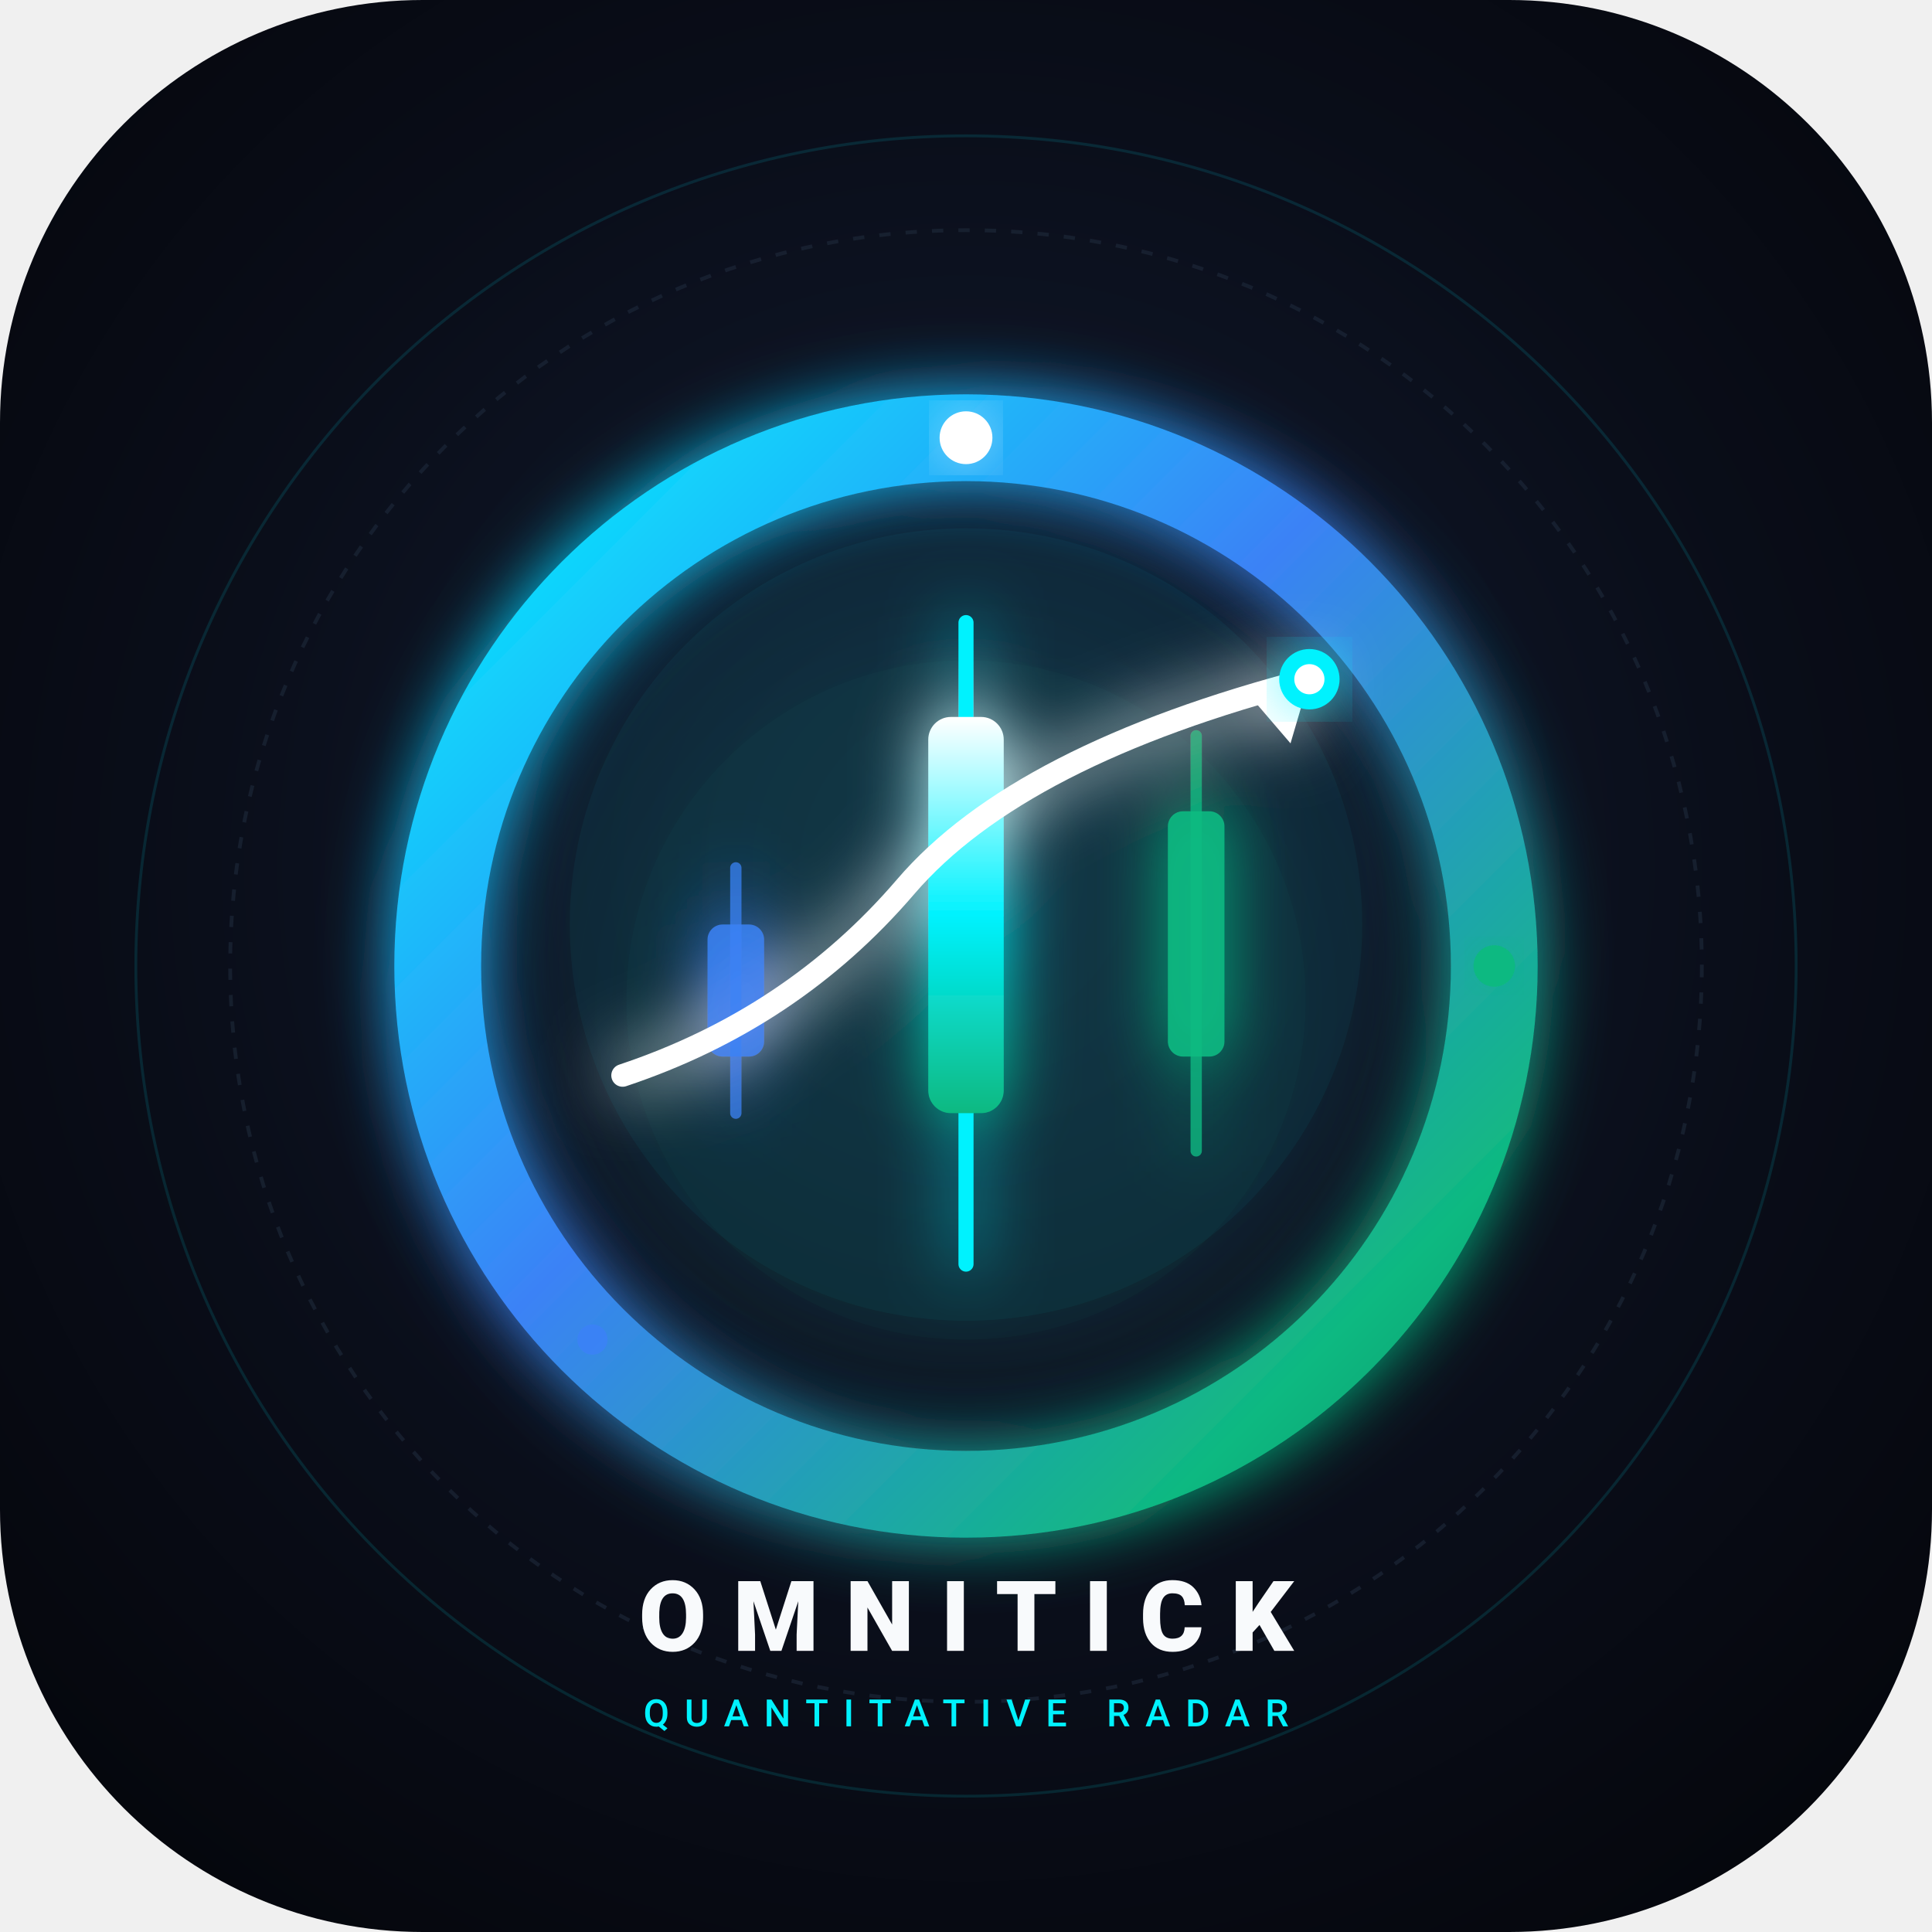
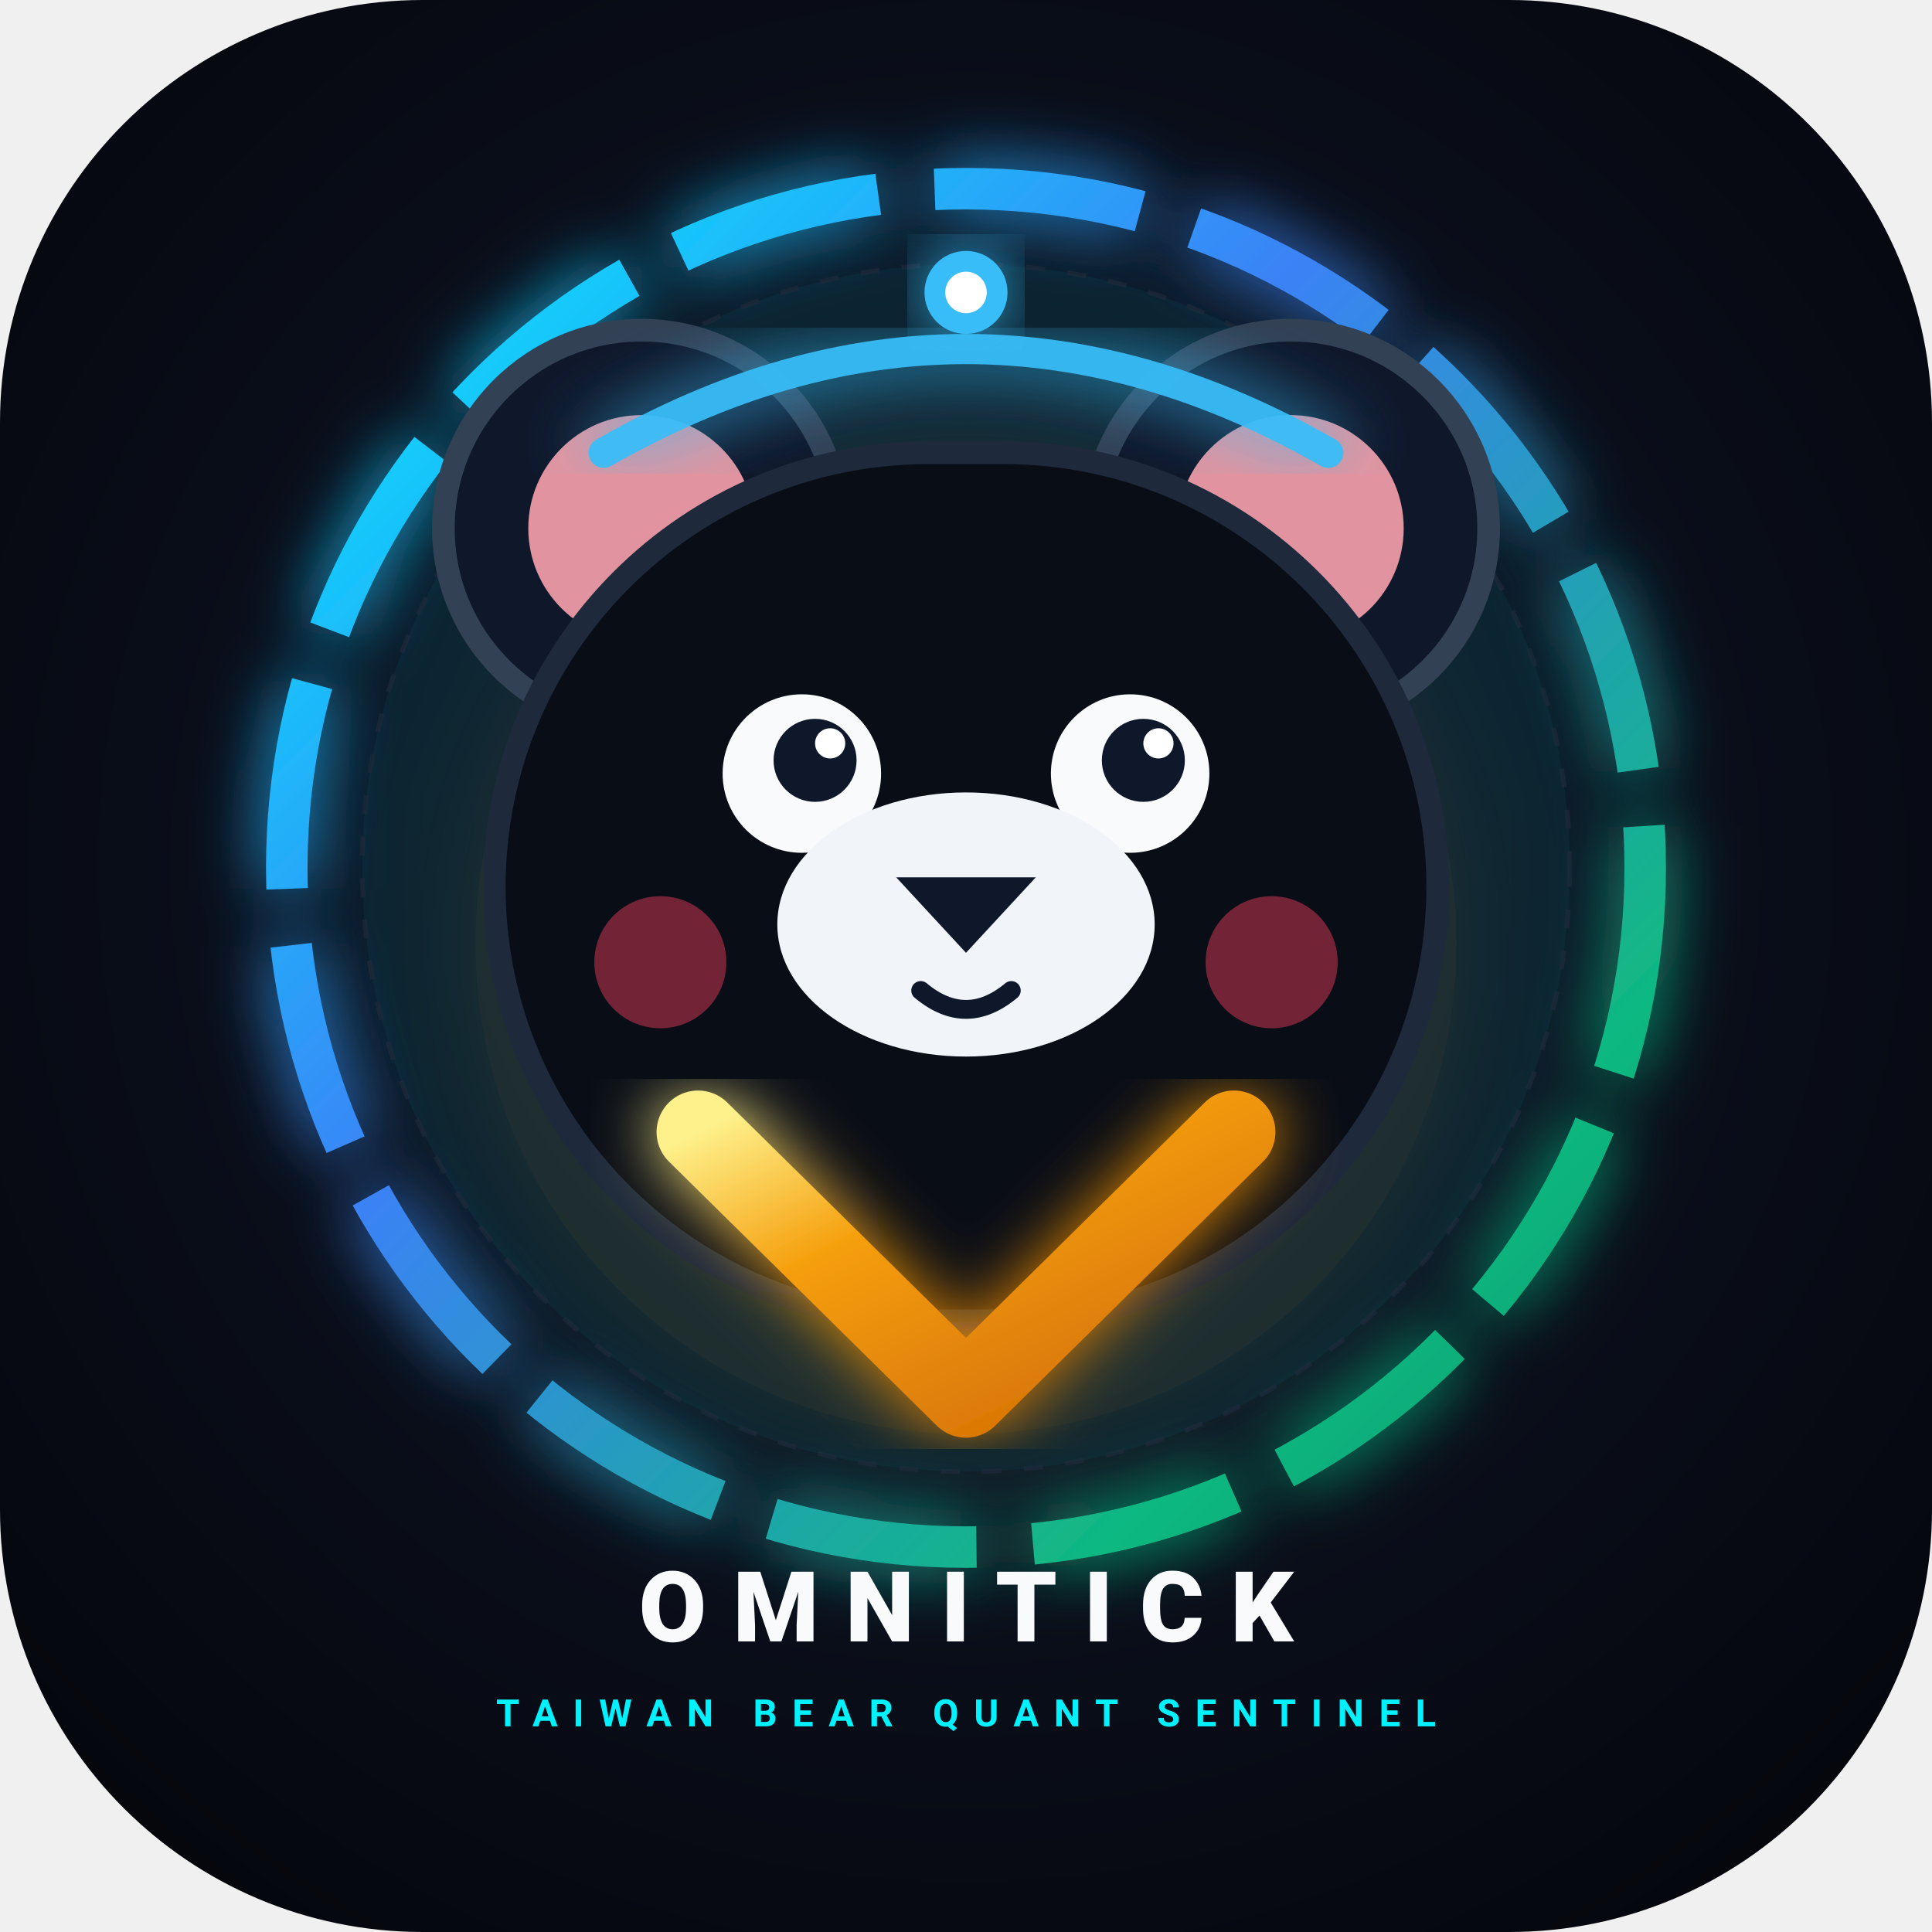
<svg xmlns="http://www.w3.org/2000/svg" viewBox="0 0 1024 1024" width="1024" height="1024">
  <defs>
    <radialGradient id="bgGlow" cx="50%" cy="45%" r="65%">
      <stop offset="0%" stop-color="#141E33" />
      <stop offset="60%" stop-color="#0A0E1A" />
      <stop offset="100%" stop-color="#05070D" />
    </radialGradient>
+     <linearGradient id="bearFur" x1="0%" y1="0%" x2="100%" y2="100%">
+       <stop offset="0%" stop-color="#1E293B" />
+       <stop offset="45%" stop-color="#0F172A" />
+       <stop offset="100%" stop-color="#020617" />
+     </linearGradient>
+     <linearGradient id="goldV" x1="0%" y1="0%" x2="100%" y2="100%">
+       <stop offset="0%" stop-color="#FEF08A" />
+       <stop offset="35%" stop-color="#F59E0B" />
+       <stop offset="85%" stop-color="#D97706" />
+       <stop offset="100%" stop-color="#B45309" />
+     </linearGradient>
    <linearGradient id="omniRing" x1="0%" y1="0%" x2="100%" y2="100%">
      <stop offset="0%" stop-color="#00F2FE" />
-       <stop offset="45%" stop-color="#3B82F6" />
-       <stop offset="85%" stop-color="#10B981" />
+       <stop offset="40%" stop-color="#3B82F6" />
+       <stop offset="80%" stop-color="#10B981" />
      <stop offset="100%" stop-color="#059669" />
-     </linearGradient>
-     <linearGradient id="pulseGrad" x1="0%" y1="100%" x2="0%" y2="0%">
-       <stop offset="0%" stop-color="#10B981" />
-       <stop offset="50%" stop-color="#00F2FE" />
-       <stop offset="100%" stop-color="#FFFFFF" />
    </linearGradient>
    <filter id="neonGlow" x="-20%" y="-20%" width="140%" height="140%">
      <feGaussianBlur stdDeviation="18" result="blur" />
      <feComposite in="SourceGraphic" in2="blur" operator="over" />
    </filter>
    <filter id="softGlow" x="-30%" y="-30%" width="160%" height="160%">
      <feGaussianBlur stdDeviation="35" result="blur2" />
      <feMerge>
        <feMergeNode in="blur2" />
        <feMergeNode in="SourceGraphic" />
      </feMerge>
    </filter>
  </defs>
  <rect width="1024" height="1024" rx="224" fill="url(#bgGlow)" />
-   <circle cx="512" cy="512" r="390" fill="none" stroke="#1E293B" stroke-width="2" stroke-dasharray="6 8" opacity="0.6" />
-   <circle cx="512" cy="512" r="440" fill="none" stroke="#00F2FE" stroke-width="1.5" opacity="0.12" />
-   <circle cx="512" cy="490" r="210" fill="#00F2FE" opacity="0.08" filter="url(#softGlow)" />
-   <circle cx="512" cy="530" r="180" fill="#10B981" opacity="0.07" filter="url(#softGlow)" />
-   <circle cx="512" cy="512" r="280" fill="none" stroke="url(#omniRing)" stroke-width="46" filter="url(#neonGlow)" />
-   <circle cx="512" cy="232" r="14" fill="#FFFFFF" filter="url(#neonGlow)" />
-   <circle cx="792" cy="512" r="11" fill="#10B981" filter="url(#neonGlow)" />
-   <circle cx="314" cy="710" r="8" fill="#3B82F6" opacity="0.9" />
-   <g filter="url(#neonGlow)">
-     <line x1="390" y1="460" x2="390" y2="590" stroke="#3B82F6" stroke-width="6" stroke-linecap="round" opacity="0.75" />
-     <rect x="375" y="490" width="30" height="70" rx="8" fill="#3B82F6" opacity="0.85" />
-     <line x1="512" y1="330" x2="512" y2="670" stroke="#00F2FE" stroke-width="8" stroke-linecap="round" />
-     <rect x="492" y="380" width="40" height="210" rx="12" fill="url(#pulseGrad)" />
-     <line x1="634" y1="390" x2="634" y2="610" stroke="#10B981" stroke-width="6" stroke-linecap="round" opacity="0.8" />
-     <rect x="619" y="430" width="30" height="130" rx="8" fill="#10B981" opacity="0.9" />
-     <path d="M 330 570 Q 420 540 480 470 T 694 360" fill="none" stroke="#FFFFFF" stroke-width="12" stroke-linecap="round" stroke-linejoin="round" />
-     <polygon points="694,360 660,366 684,394" fill="#FFFFFF" />
+   <circle cx="512" cy="460" r="320" fill="#00F2FE" opacity="0.08" filter="url(#softGlow)" />
+   <circle cx="512" cy="500" r="260" fill="#F59E0B" opacity="0.08" filter="url(#softGlow)" />
+   <circle cx="512" cy="460" r="360" fill="none" stroke="url(#omniRing)" stroke-width="22" stroke-dasharray="110 30" filter="url(#neonGlow)" />
+   <circle cx="512" cy="460" r="320" fill="none" stroke="#1E293B" stroke-width="2.5" stroke-dasharray="10 12" opacity="0.7" />
+   <g id="taiwan-bear-mascot">
+     <circle cx="340" cy="280" r="105" fill="#0F172A" stroke="#334155" stroke-width="12" />
+     <circle cx="340" cy="280" r="60" fill="#FDA4AF" opacity="0.88" />
+     <circle cx="684" cy="280" r="105" fill="#0F172A" stroke="#334155" stroke-width="12" />
+     <circle cx="684" cy="280" r="60" fill="#FDA4AF" opacity="0.88" />
+     <path d="M 320 240 Q 512 130 704 240" stroke="#38BDF8" stroke-width="16" stroke-linecap="round" fill="none" opacity="0.95" filter="url(#neonGlow)" />
+     <circle cx="512" cy="155" r="22" fill="#38BDF8" filter="url(#neonGlow)" />
+     <circle cx="512" cy="155" r="11" fill="#FFFFFF" />
+     <rect x="262" y="240" width="500" height="460" rx="230" fill="#090D16" stroke="#1E293B" stroke-width="12" />
+     <circle cx="350" cy="510" r="35" fill="#F43F5E" opacity="0.45" />
+     <circle cx="674" cy="510" r="35" fill="#F43F5E" opacity="0.45" />
+     <circle cx="425" cy="410" r="42" fill="#F8FAFC" />
+     <circle cx="432" cy="403" r="22" fill="#0F172A" />
+     <circle cx="440" cy="394" r="8" fill="#FFFFFF" />
+     <circle cx="599" cy="410" r="42" fill="#F8FAFC" />
+     <circle cx="606" cy="403" r="22" fill="#0F172A" />
+     <circle cx="614" cy="394" r="8" fill="#FFFFFF" />
+     <ellipse cx="512" cy="490" rx="100" ry="70" fill="#F1F5F9" />
+     <path d="M 475 465 L 549 465 L 512 505 Z" fill="#0F172A" />
+     <path d="M 488 525 Q 512 545 536 525" stroke="#0F172A" stroke-width="10" stroke-linecap="round" fill="none" />
+     <path d="M 370 600 L 512 740 L 654 600" stroke="url(#goldV)" stroke-width="44" stroke-linecap="round" stroke-linejoin="round" fill="none" filter="url(#neonGlow)" />
  </g>
-   <circle cx="694" cy="360" r="16" fill="#00F2FE" filter="url(#neonGlow)" />
-   <circle cx="694" cy="360" r="8" fill="#FFFFFF" />
-   <text x="512" y="875" text-anchor="middle" font-family="-apple-system, BlinkMacSystemFont, 'Segoe UI', Roboto, sans-serif" font-weight="800" font-size="52" fill="#F8FAFC" letter-spacing="14">OMNITICK</text>
-   <text x="512" y="915" text-anchor="middle" font-family="-apple-system, BlinkMacSystemFont, 'Segoe UI', Roboto, sans-serif" font-weight="500" font-size="20" fill="#00F2FE" letter-spacing="8">QUANTITATIVE RADAR</text>
+   <text x="512" y="870" text-anchor="middle" font-family="-apple-system, BlinkMacSystemFont, 'Segoe UI', Roboto, sans-serif" font-weight="900" font-size="52" fill="#F8FAFC" letter-spacing="14">OMNITICK</text>
+   <text x="512" y="915" text-anchor="middle" font-family="-apple-system, BlinkMacSystemFont, 'Segoe UI', Roboto, sans-serif" font-weight="600" font-size="20" fill="#00F2FE" letter-spacing="8">TAIWAN BEAR QUANT SENTINEL</text>
</svg>
